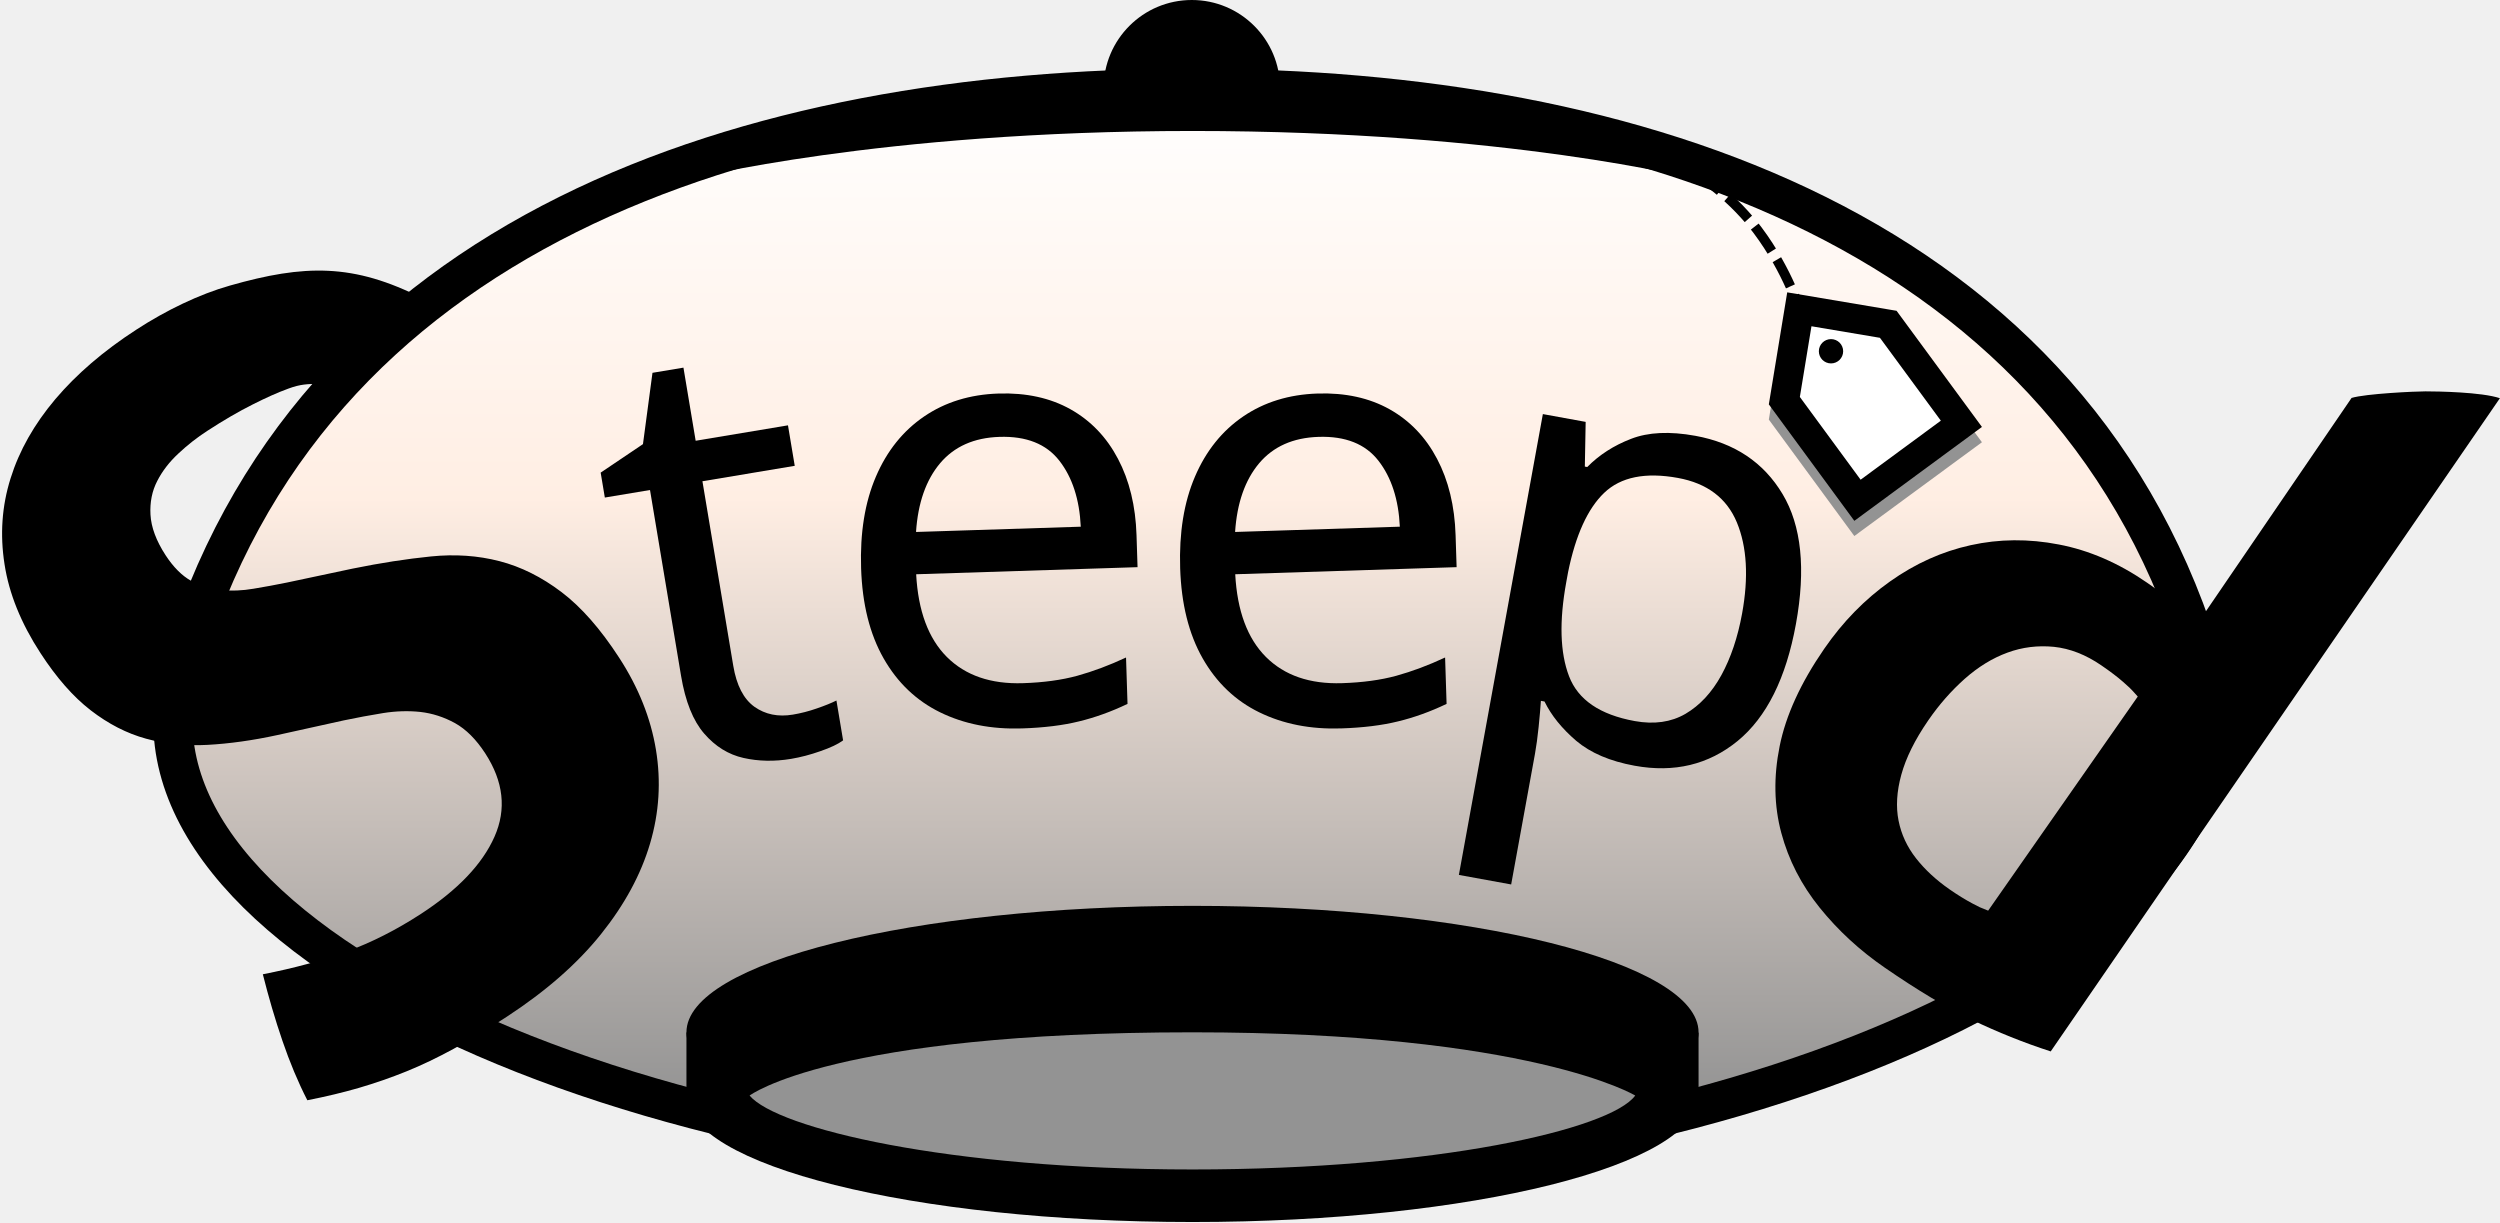
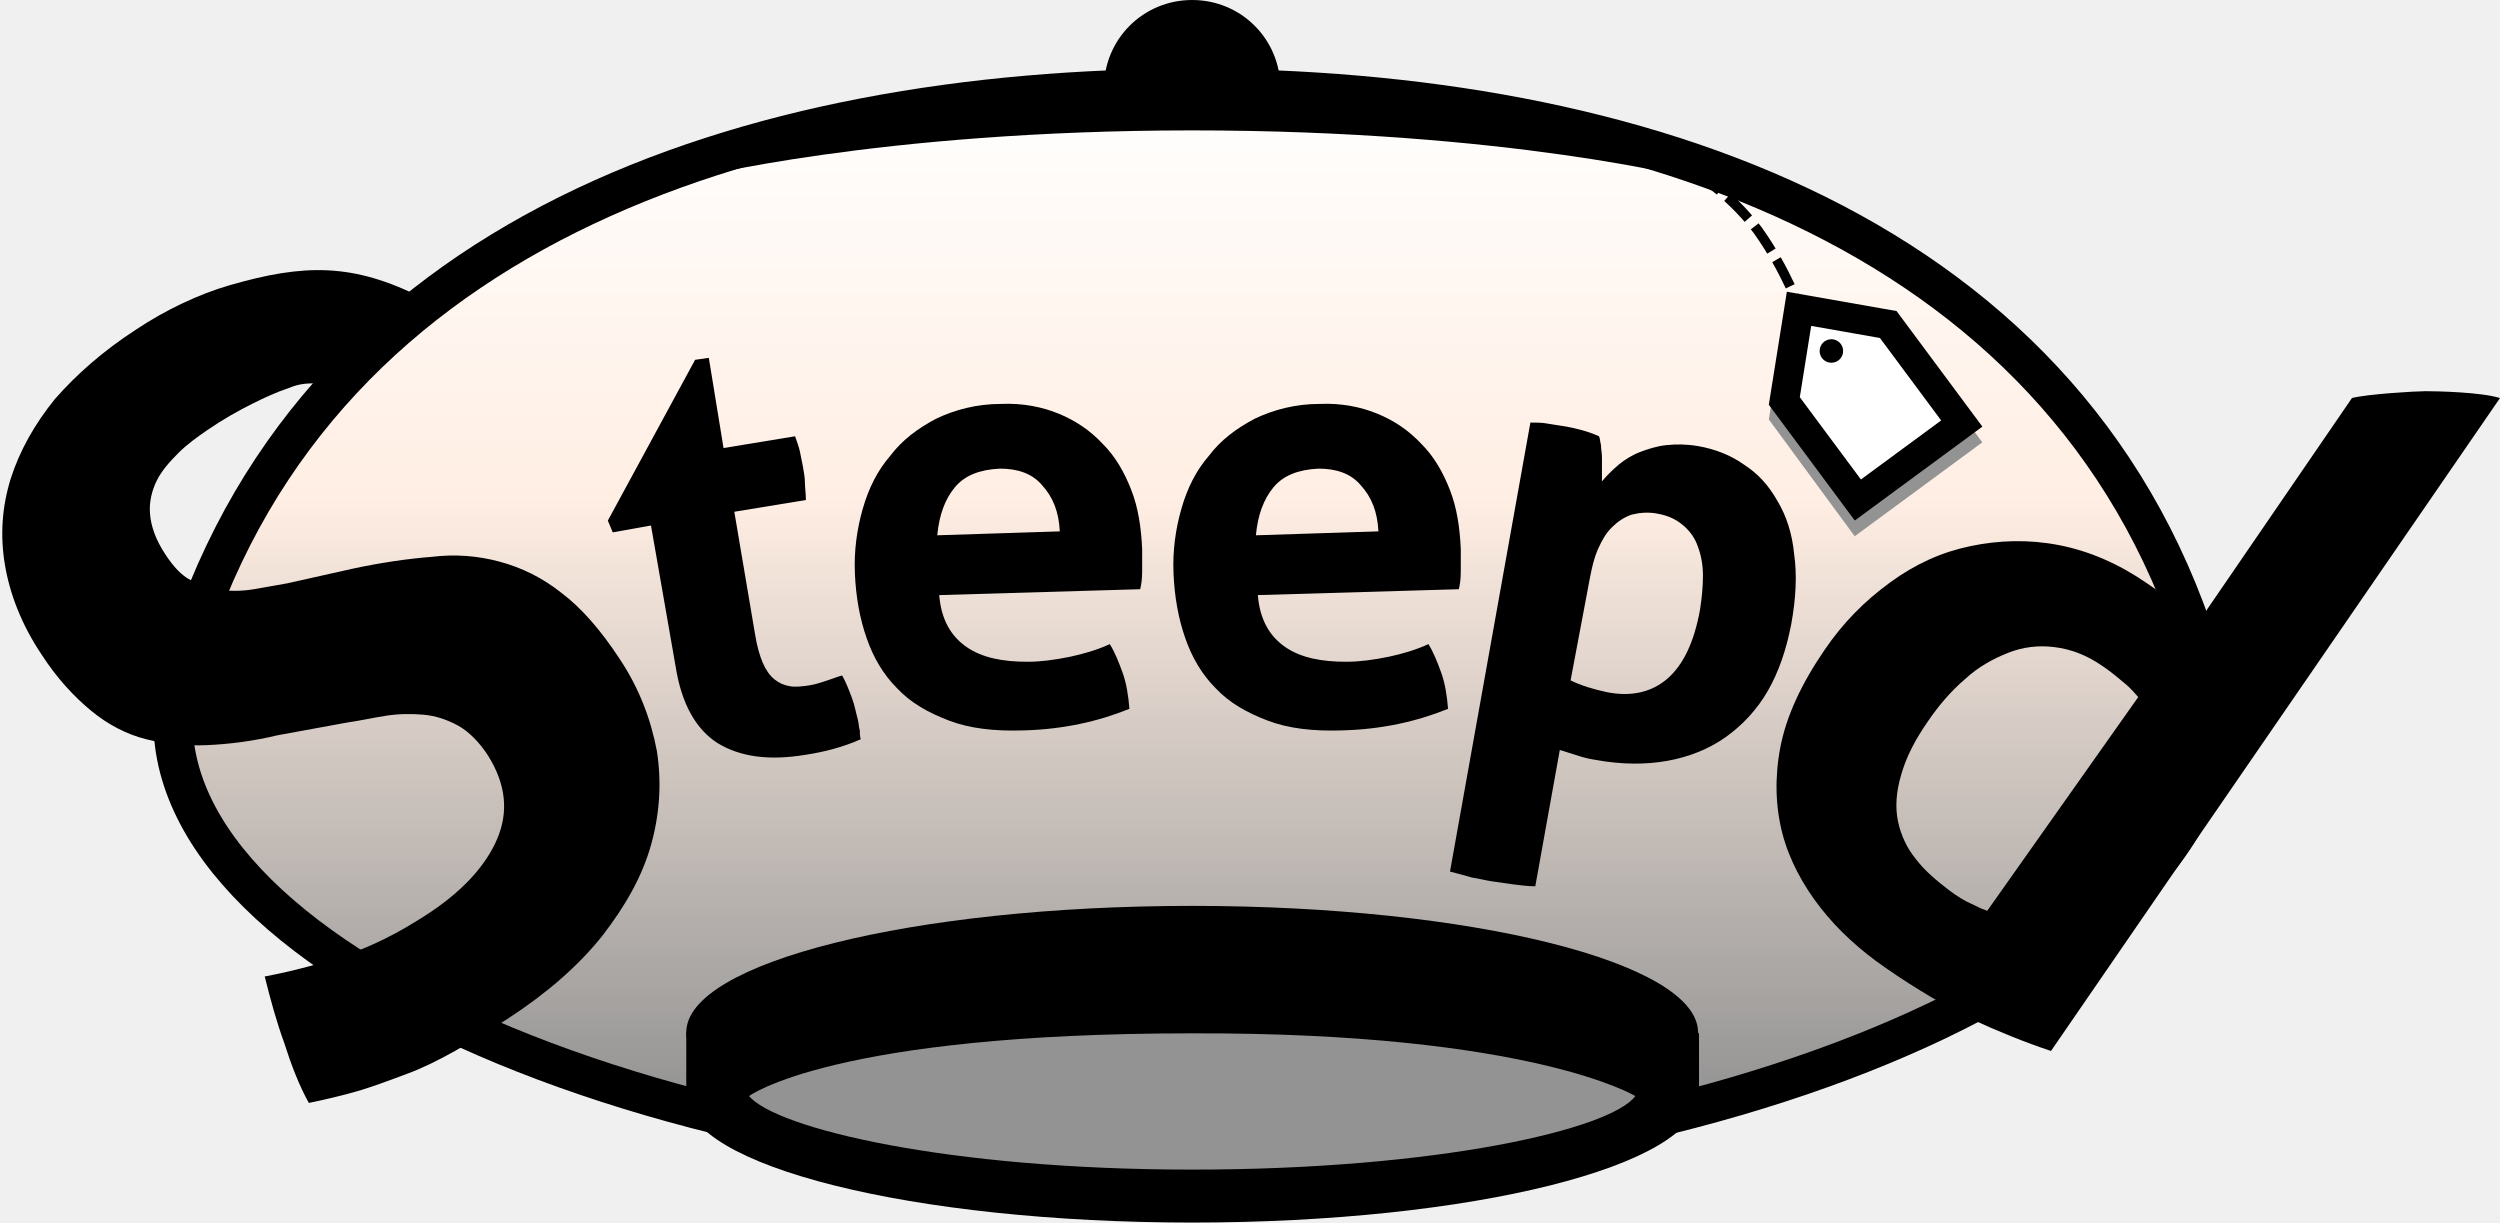
- <svg xmlns="http://www.w3.org/2000/svg" version="1.1" id="Layer_1" x="0px" y="0px" viewBox="0 0 255.01 124.66" style="enable-background:new 0 0 255.01 124.66;" xml:space="preserve">
+ <svg xmlns="http://www.w3.org/2000/svg" version="1.1" id="Layer_1" x="0px" y="0px" viewBox="0 0 255 124.7" style="enable-background:new 0 0 255 124.7;" xml:space="preserve">
  <style type="text/css">
	.st0{fill:url(#SVGID_1_);stroke:#000000;stroke-width:4;stroke-miterlimit:10;}
	.st1{fill:none;stroke:#000000;stroke-width:3;stroke-miterlimit:10;}
	.st2{fill:#FFFFFF;stroke:#939393;stroke-width:3;stroke-miterlimit:10;}
	.st3{fill:#FFFFFF;stroke:#000000;stroke-width:3;stroke-miterlimit:10;}
	.st4{fill:none;stroke:#000000;stroke-miterlimit:10;}
	.st5{fill:none;stroke:#000000;stroke-miterlimit:10;stroke-dasharray:3.051,1.017;}
- 	.st6{font-family:'Aller-Bold';}
- 	.st7{font-size:61.557px;}
- 	.st8{fill:#939393;}
+ 	.st6{enable-background:new    ;}
+ 	.st7{fill:#939393;}
</style>
-   <linearGradient id="SVGID_1_" gradientUnits="userSpaceOnUse" x1="121.637" y1="9.003" x2="121.637" y2="119.557">
+   <linearGradient id="SVGID_1_" gradientUnits="userSpaceOnUse" x1="121.64" y1="117" x2="121.64" y2="6.44" gradientTransform="matrix(1 0 0 -1 0 126)">
    <stop offset="0" style="stop-color:#FFFFFF" />
    <stop offset="0.378" style="stop-color:#FFEEE3" />
    <stop offset="0.938" style="stop-color:#939393" />
  </linearGradient>
-   <path class="st0" d="M224.88,68.34c7.84,27.18-46.22,51.22-103.24,51.22S10.56,95.52,18.4,68.34C31.3,23.57,76.47,9,121.64,9  C166.8,9,211.97,23.57,224.88,68.34z" />
-   <path class="st1" d="M70.02,16.82c0,0,19.39-4.96,51.62-4.96c32.48,0,51.62,4.96,51.62,4.96" />
-   <polygon class="st2" points="183.54,33.1 182.01,42.42 189.47,52.58 200.07,44.79 192.61,34.63 " />
-   <polygon class="st3" points="183.54,31.55 182.01,40.87 189.47,51.03 200.07,43.23 192.61,33.08 " />
-   <circle cx="186.77" cy="35.83" r="1.24" />
+   <path class="st0" d="M224.9,68.3c7.8,27.2-46.2,51.2-103.2,51.2S10.6,95.5,18.4,68.3C31.3,23.6,76.5,9,121.6,9  C166.8,9,212,23.6,224.9,68.3z" />
+   <path class="st1" d="M70,16.8c0,0,19.4-5,51.6-5c32.5,0,51.6,5,51.6,5" />
+   <polygon class="st2" points="183.5,33.1 182,42.4 189.5,52.6 200.1,44.8 192.6,34.6 " />
+   <polygon class="st3" points="183.5,31.5 182,40.9 189.5,51 200.1,43.2 192.6,33.1 " />
+   <circle cx="186.8" cy="35.8" r="1.2" />
  <g>
    <g>
-       <path class="st4" d="M183.54,31.55c0,0-0.16-0.53-0.51-1.4" />
-       <path class="st5" d="M182.63,29.21c-0.68-1.52-1.76-3.6-3.33-5.7c-2.11-2.81-5.91-6.39-10.51-7.65" />
-       <path class="st4" d="M168.28,15.74c-0.48-0.11-0.98-0.2-1.48-0.26" />
+       <path class="st4" d="M183.5,31.5c0,0-0.2-0.5-0.5-1.4" />
+       <path class="st5" d="M182.6,29.2c-0.7-1.5-1.8-3.6-3.3-5.7c-2.1-2.8-5.9-6.4-10.5-7.6" />
+       <path class="st4" d="M168.3,15.7c-0.5-0.1-1-0.2-1.5-0.3" />
    </g>
  </g>
  <g>
-     <path d="M28.29,74.98c-2.53,0.55-4.91,0.88-7.12,1c-2.21,0.12-4.31-0.09-6.27-0.63c-1.97-0.54-3.85-1.51-5.64-2.89   c-1.79-1.38-3.5-3.33-5.13-5.84c-1.98-3.04-3.21-6.07-3.67-9.08c-0.47-3.01-0.27-5.92,0.62-8.75c0.88-2.82,2.4-5.51,4.56-8.07   c2.16-2.55,4.91-4.92,8.26-7.09c3.04-1.98,6.44-3.62,9.55-4.5c7.59-2.16,12.6-2.3,19.7,1.33c-2.37,2-5.2,4.97-9.17,8.43   c-1.01-0.15-0.58,0.27-1.42,0.27c-1.18,0-1.92,0.03-3.12,0.47c-1.2,0.44-2.28,0.93-3.69,1.64c-1.41,0.71-2.95,1.6-4.62,2.69   c-1.02,0.66-1.99,1.42-2.91,2.28c-0.93,0.86-1.66,1.8-2.18,2.82c-0.53,1.02-0.76,2.17-0.69,3.44c0.07,1.28,0.58,2.66,1.55,4.15   c0.78,1.19,1.64,2.06,2.58,2.59c0.94,0.54,1.96,0.85,3.04,0.95c1.09,0.1,2.2,0.06,3.35-0.14c1.15-0.19,2.29-0.4,3.41-0.63L35.97,58   c2.85-0.58,5.51-0.99,7.98-1.24c2.47-0.25,4.8-0.09,7,0.48c2.2,0.57,4.3,1.62,6.32,3.15c2.02,1.53,3.98,3.76,5.88,6.69   c1.98,3.04,3.23,6.18,3.76,9.4c0.53,3.23,0.33,6.41-0.6,9.56c-0.93,3.15-2.59,6.23-5.01,9.25c-2.41,3.01-5.62,5.82-9.62,8.43   c-1.97,1.28-3.77,2.37-5.4,3.26c-1.63,0.89-3.23,1.66-4.81,2.3c-1.58,0.64-3.19,1.2-4.83,1.68c-1.65,0.48-3.41,0.9-5.29,1.27   c-0.95-1.85-1.79-3.87-2.54-6.06c-0.75-2.19-1.41-4.45-2-6.79c3.17-0.62,6.02-1.39,8.56-2.32c2.54-0.93,5.06-2.21,7.57-3.84   c3.76-2.45,6.26-5.07,7.5-7.87c1.24-2.8,0.92-5.63-0.94-8.5c-0.93-1.43-1.96-2.46-3.09-3.09c-1.13-0.62-2.31-1-3.54-1.14   c-1.23-0.13-2.5-0.09-3.81,0.12c-1.31,0.21-2.63,0.46-3.98,0.74L28.29,74.98z" />
+     <path d="M28.3,75c-2.5,0.6-4.9,0.9-7.1,1s-4.3-0.1-6.3-0.6c-2-0.5-3.9-1.5-5.6-2.9s-3.5-3.3-5.1-5.8c-2-3-3.2-6.1-3.7-9.1   c-0.5-3-0.3-5.9,0.6-8.8C2,46,3.5,43.3,5.6,40.7c2.2-2.5,4.9-4.9,8.3-7.1c3-2,6.4-3.6,9.5-4.5c7.6-2.2,12.6-2.3,19.7,1.3   c-2.4,2-5.2,5-9.2,8.4c-1-0.2-0.6,0.3-1.4,0.3c-1.2,0-1.9,0-3.1,0.5c-1.2,0.4-2.3,0.9-3.7,1.6s-3,1.6-4.6,2.7c-1,0.7-2,1.4-2.9,2.3   c-0.9,0.9-1.7,1.8-2.2,2.8c-0.5,1-0.8,2.2-0.7,3.4c0.1,1.3,0.6,2.7,1.6,4.2c0.8,1.2,1.6,2.1,2.6,2.6c0.9,0.5,2,0.8,3,1   c1.1,0.1,2.2,0.1,3.4-0.1c1.1-0.2,2.3-0.4,3.4-0.6L36,58c2.8-0.6,5.5-1,8-1.2c2.5-0.3,4.8-0.1,7,0.5s4.3,1.6,6.3,3.2   c2,1.5,4,3.8,5.9,6.7c2,3,3.2,6.2,3.8,9.4c0.5,3.2,0.3,6.4-0.6,9.6s-2.6,6.2-5,9.3c-2.4,3-5.6,5.8-9.6,8.4c-2,1.3-3.8,2.4-5.4,3.3   s-3.2,1.7-4.8,2.3s-3.2,1.2-4.8,1.7c-1.7,0.5-3.4,0.9-5.3,1.3c-1-1.8-1.8-3.9-2.5-6.1c-0.8-2.2-1.4-4.4-2-6.8   c3.2-0.6,6-1.4,8.6-2.3s5.1-2.2,7.6-3.8c3.8-2.4,6.3-5.1,7.5-7.9s0.9-5.6-0.9-8.5c-0.9-1.4-2-2.5-3.1-3.1c-1.1-0.6-2.3-1-3.5-1.1   c-1.2-0.1-2.5-0.1-3.8,0.1s-2.6,0.5-4,0.7L28.3,75z" />
  </g>
  <g>
-     <path d="M239.87,40.59c1.47-0.44,6.54-0.67,7.54-0.67c1.2,0,5.74,0.07,7.59,0.7l-45.82,66.63c-2.74-0.89-5.41-1.96-8.01-3.21   c-2.6-1.25-5.57-3.03-8.91-5.33c-2.57-1.77-4.78-3.81-6.65-6.13c-1.87-2.32-3.17-4.86-3.91-7.62c-0.74-2.76-0.8-5.71-0.17-8.84   c0.63-3.14,2.14-6.45,4.54-9.93c1.9-2.76,4.14-5.05,6.72-6.88c2.58-1.83,5.32-3.06,8.23-3.7c2.9-0.64,5.9-0.67,8.99-0.07   c3.09,0.59,6.09,1.89,8.99,3.89c0.87,0.6,1.75,1.26,2.65,1.98c0.89,0.72,1.69,1.51,2.4,2.35L239.87,40.59z M218.06,71.05   c-0.8-0.91-0.94-1-1.49-1.49c-0.56-0.49-1.29-1.05-2.21-1.68c-1.6-1.1-3.22-1.73-4.85-1.9c-1.64-0.16-3.22,0.03-4.74,0.59   c-1.53,0.56-2.98,1.45-4.36,2.67c-1.38,1.23-2.62,2.64-3.72,4.24c-1.37,1.99-2.28,3.83-2.75,5.55c-0.47,1.71-0.56,3.27-0.28,4.68   c0.28,1.41,0.88,2.69,1.79,3.85c0.91,1.16,2.05,2.21,3.4,3.15c0.82,0.57,1.6,1.05,2.33,1.44c0.73,0.39,0.73,0.39,1.62,0.74   L218.06,71.05z" />
+     <path d="M239.9,40.6c1.5-0.4,6.5-0.7,7.5-0.7c1.2,0,5.7,0.1,7.6,0.7l-45.8,66.6c-2.7-0.9-5.4-2-8-3.2c-2.6-1.3-5.6-3-8.9-5.3   c-2.6-1.8-4.8-3.8-6.6-6.1s-3.2-4.9-3.9-7.6s-0.8-5.7-0.2-8.8c0.6-3.1,2.1-6.4,4.5-9.9c1.9-2.8,4.1-5,6.7-6.9s5.3-3.1,8.2-3.7   c2.9-0.6,5.9-0.7,9-0.1c3.1,0.6,6.1,1.9,9,3.9c0.9,0.6,1.8,1.3,2.6,2c0.9,0.7,1.7,1.5,2.4,2.3L239.9,40.6z M218.1,71.1   c-0.8-0.9-0.9-1-1.5-1.5c-0.6-0.5-1.3-1.1-2.2-1.7c-1.6-1.1-3.2-1.7-4.9-1.9c-1.6-0.2-3.2,0-4.7,0.6c-1.5,0.6-3,1.4-4.4,2.7   c-1.4,1.2-2.6,2.6-3.7,4.2c-1.4,2-2.3,3.8-2.8,5.6c-0.5,1.7-0.6,3.3-0.3,4.7s0.9,2.7,1.8,3.8c0.9,1.2,2.1,2.2,3.4,3.2   c0.8,0.6,1.6,1.1,2.3,1.4s0.7,0.4,1.6,0.7L218.1,71.1z" />
  </g>
-   <text transform="matrix(0.9863 -0.1648 0.1648 0.9863 65.4726 79.3326)" class="st6 st7">t</text>
-   <text transform="matrix(0.9995 -0.032 0.032 0.9995 84.9667 74.3097)" class="st6 st7">e</text>
-   <text transform="matrix(0.9995 -0.032 0.032 0.9995 117.5127 74.309)" class="st6 st7">e</text>
-   <text transform="matrix(0.9838 0.1793 -0.1793 0.9838 146.3118 73.7654)" class="st6 st7">p</text>
-   <polygon points="70.02,111.75 70.02,105.3 75.29,108.53 " />
-   <polygon points="173.26,105.3 173.26,111.75 169.39,110.68 " />
-   <ellipse cx="121.64" cy="111.75" rx="51.62" ry="12.9" />
-   <ellipse cx="121.64" cy="105.3" rx="51.62" ry="12.9" />
-   <path class="st8" d="M166.8,111.75c-2.51,3.44-20.22,7.54-45.17,7.54s-42.38-4.2-45.17-7.54c0,0,8.5-6.45,45.17-6.45  C156.19,105.3,166.8,111.75,166.8,111.75z" />
-   <path d="M112.57,9c0-4.97,4.03-9,9-9s9,4.03,9,9" />
+   <g class="st6">
+     <path d="M66.4,53.6l-3.9,0.7L62,53.1l8.9-16.4l1.4-0.2l1.5,9.2l7.3-1.2c0.2,0.6,0.4,1.1,0.5,1.6c0.1,0.5,0.2,1,0.3,1.5   c0.1,0.6,0.2,1.1,0.2,1.6c0,0.5,0.1,1.1,0.1,1.8l-7.3,1.2L77,64.6c0.2,1.3,0.5,2.3,0.8,3c0.3,0.7,0.7,1.3,1.2,1.7s1,0.6,1.6,0.7   c0.6,0.1,1.3,0,2-0.1c0.6-0.1,1.2-0.3,1.8-0.5c0.6-0.2,1.1-0.4,1.5-0.5c0.4,0.7,0.7,1.5,1,2.3c0.3,0.8,0.4,1.5,0.6,2.2   c0.1,0.4,0.1,0.8,0.2,1.1c0,0.3,0,0.6,0.1,0.9c-1.8,0.8-3.7,1.3-5.7,1.6c-3.7,0.6-6.6,0.2-8.9-1.2c-2.2-1.4-3.7-4-4.3-7.9   L66.4,53.6z" />
+   </g>
+   <g class="st6">
+     <path d="M95.8,60.7c0.2,2.5,1.2,4.2,2.8,5.3c1.6,1.1,3.7,1.5,6.2,1.5c1.4,0,2.8-0.2,4.3-0.5c1.4-0.3,2.8-0.7,4.1-1.3   c0.5,0.8,0.9,1.8,1.3,2.9c0.4,1.1,0.6,2.4,0.7,3.7c-3.2,1.3-6.8,2.1-10.8,2.2c-3,0.1-5.5-0.2-7.6-1c-2.1-0.8-3.9-1.8-5.3-3.3   c-1.4-1.4-2.4-3.1-3.1-5.1c-0.7-2-1.1-4.2-1.2-6.6c-0.1-2.3,0.2-4.5,0.8-6.6c0.6-2.1,1.5-3.9,2.8-5.4c1.2-1.6,2.8-2.8,4.7-3.8   c1.9-0.9,4.1-1.5,6.6-1.5c2.2-0.1,4.2,0.3,5.9,1c1.7,0.7,3.2,1.7,4.5,3.1c1.3,1.3,2.2,2.9,2.9,4.7c0.7,1.8,1,3.8,1.1,6   c0,0.8,0,1.5,0,2.3s-0.1,1.4-0.2,1.8L95.8,60.7z M108.1,54.2c-0.1-2-0.7-3.5-1.8-4.7c-1-1.2-2.5-1.7-4.3-1.7   c-2.1,0.1-3.6,0.7-4.6,1.9c-1,1.2-1.6,2.8-1.8,4.9L108.1,54.2z" />
+   </g>
+   <g class="st6">
+     <path d="M128.3,60.7c0.2,2.5,1.2,4.2,2.8,5.3c1.6,1.1,3.7,1.5,6.2,1.5c1.4,0,2.8-0.2,4.3-0.5c1.4-0.3,2.8-0.7,4.1-1.3   c0.5,0.8,0.9,1.8,1.3,2.9c0.4,1.1,0.6,2.4,0.7,3.7c-3.2,1.3-6.8,2.1-10.8,2.2c-3,0.1-5.5-0.2-7.6-1c-2.1-0.8-3.9-1.8-5.3-3.3   c-1.4-1.4-2.4-3.1-3.1-5.1c-0.7-2-1.1-4.2-1.2-6.6c-0.1-2.3,0.2-4.5,0.8-6.6c0.6-2.1,1.5-3.9,2.8-5.4c1.2-1.6,2.8-2.8,4.7-3.8   c1.9-0.9,4.1-1.5,6.6-1.5c2.2-0.1,4.2,0.3,5.9,1c1.7,0.7,3.2,1.7,4.5,3.1c1.3,1.3,2.2,2.9,2.9,4.7c0.7,1.8,1,3.8,1.1,6   c0,0.8,0,1.5,0,2.3c0,0.8-0.1,1.4-0.2,1.8L128.3,60.7z M140.6,54.2c-0.1-2-0.7-3.5-1.8-4.7c-1-1.2-2.5-1.7-4.3-1.7   c-2.1,0.1-3.6,0.7-4.6,1.9c-1,1.2-1.6,2.8-1.8,4.9L140.6,54.2z" />
+   </g>
+   <g class="st6">
+     <path d="M156.1,43.1c0.6,0,1.2,0,1.7,0.1c0.6,0.1,1.2,0.2,1.9,0.3c1.1,0.2,2.3,0.5,3.4,1c0.1,0.2,0.1,0.5,0.2,0.9   c0,0.4,0.1,0.8,0.1,1.3c0,0.5,0,0.9,0,1.3c0,0.4,0,0.8,0,1.1c0.5-0.6,1-1.1,1.7-1.7c0.6-0.5,1.4-1,2.2-1.3c0.8-0.3,1.7-0.6,2.7-0.7   c1-0.1,2-0.1,3.2,0.1c1.7,0.3,3.3,0.9,4.7,1.9c1.4,0.9,2.5,2.1,3.4,3.7c0.9,1.5,1.5,3.3,1.7,5.4c0.3,2.1,0.2,4.5-0.3,7.2   c-0.5,2.6-1.3,4.9-2.4,6.8c-1.1,1.9-2.6,3.5-4.3,4.7c-1.7,1.2-3.7,2-5.9,2.4c-2.2,0.4-4.7,0.4-7.4-0.1c-0.7-0.1-1.4-0.3-2-0.5   c-0.7-0.2-1.2-0.4-1.6-0.5l-2.5,13.9c-0.8,0-1.5-0.1-2.3-0.2c-0.7-0.1-1.4-0.2-2.1-0.3c-0.7-0.1-1.4-0.3-2.1-0.4   c-0.7-0.2-1.4-0.4-2.2-0.6L156.1,43.1z M160.2,69.4c1,0.5,2.3,0.9,3.7,1.2c2.5,0.5,4.6,0,6.2-1.4c1.6-1.4,2.7-3.7,3.3-7   c0.2-1.3,0.3-2.4,0.3-3.5c0-1.1-0.2-2.1-0.5-2.9c-0.3-0.9-0.8-1.6-1.5-2.2s-1.5-1-2.6-1.2c-1-0.2-1.9-0.1-2.7,0.1   c-0.8,0.3-1.4,0.7-2,1.3c-0.6,0.6-1,1.3-1.4,2.2c-0.4,0.9-0.6,1.8-0.8,2.8L160.2,69.4z" />
+   </g>
+   <polygon points="70,111.8 70,105.3 75.3,108.5 " />
+   <polygon points="173.3,105.3 173.3,111.8 169.4,110.7 " />
+   <ellipse cx="121.6" cy="111.8" rx="51.6" ry="12.9" />
+   <ellipse cx="121.6" cy="105.3" rx="51.6" ry="12.9" />
+   <path class="st7" d="M166.8,111.8c-2.5,3.4-20.2,7.5-45.2,7.5s-42.4-4.2-45.2-7.5c0,0,8.5-6.4,45.2-6.4  C156.2,105.3,166.8,111.8,166.8,111.8z" />
+   <path d="M112.6,9c0-5,4-9,9-9s9,4,9,9" />
</svg>
